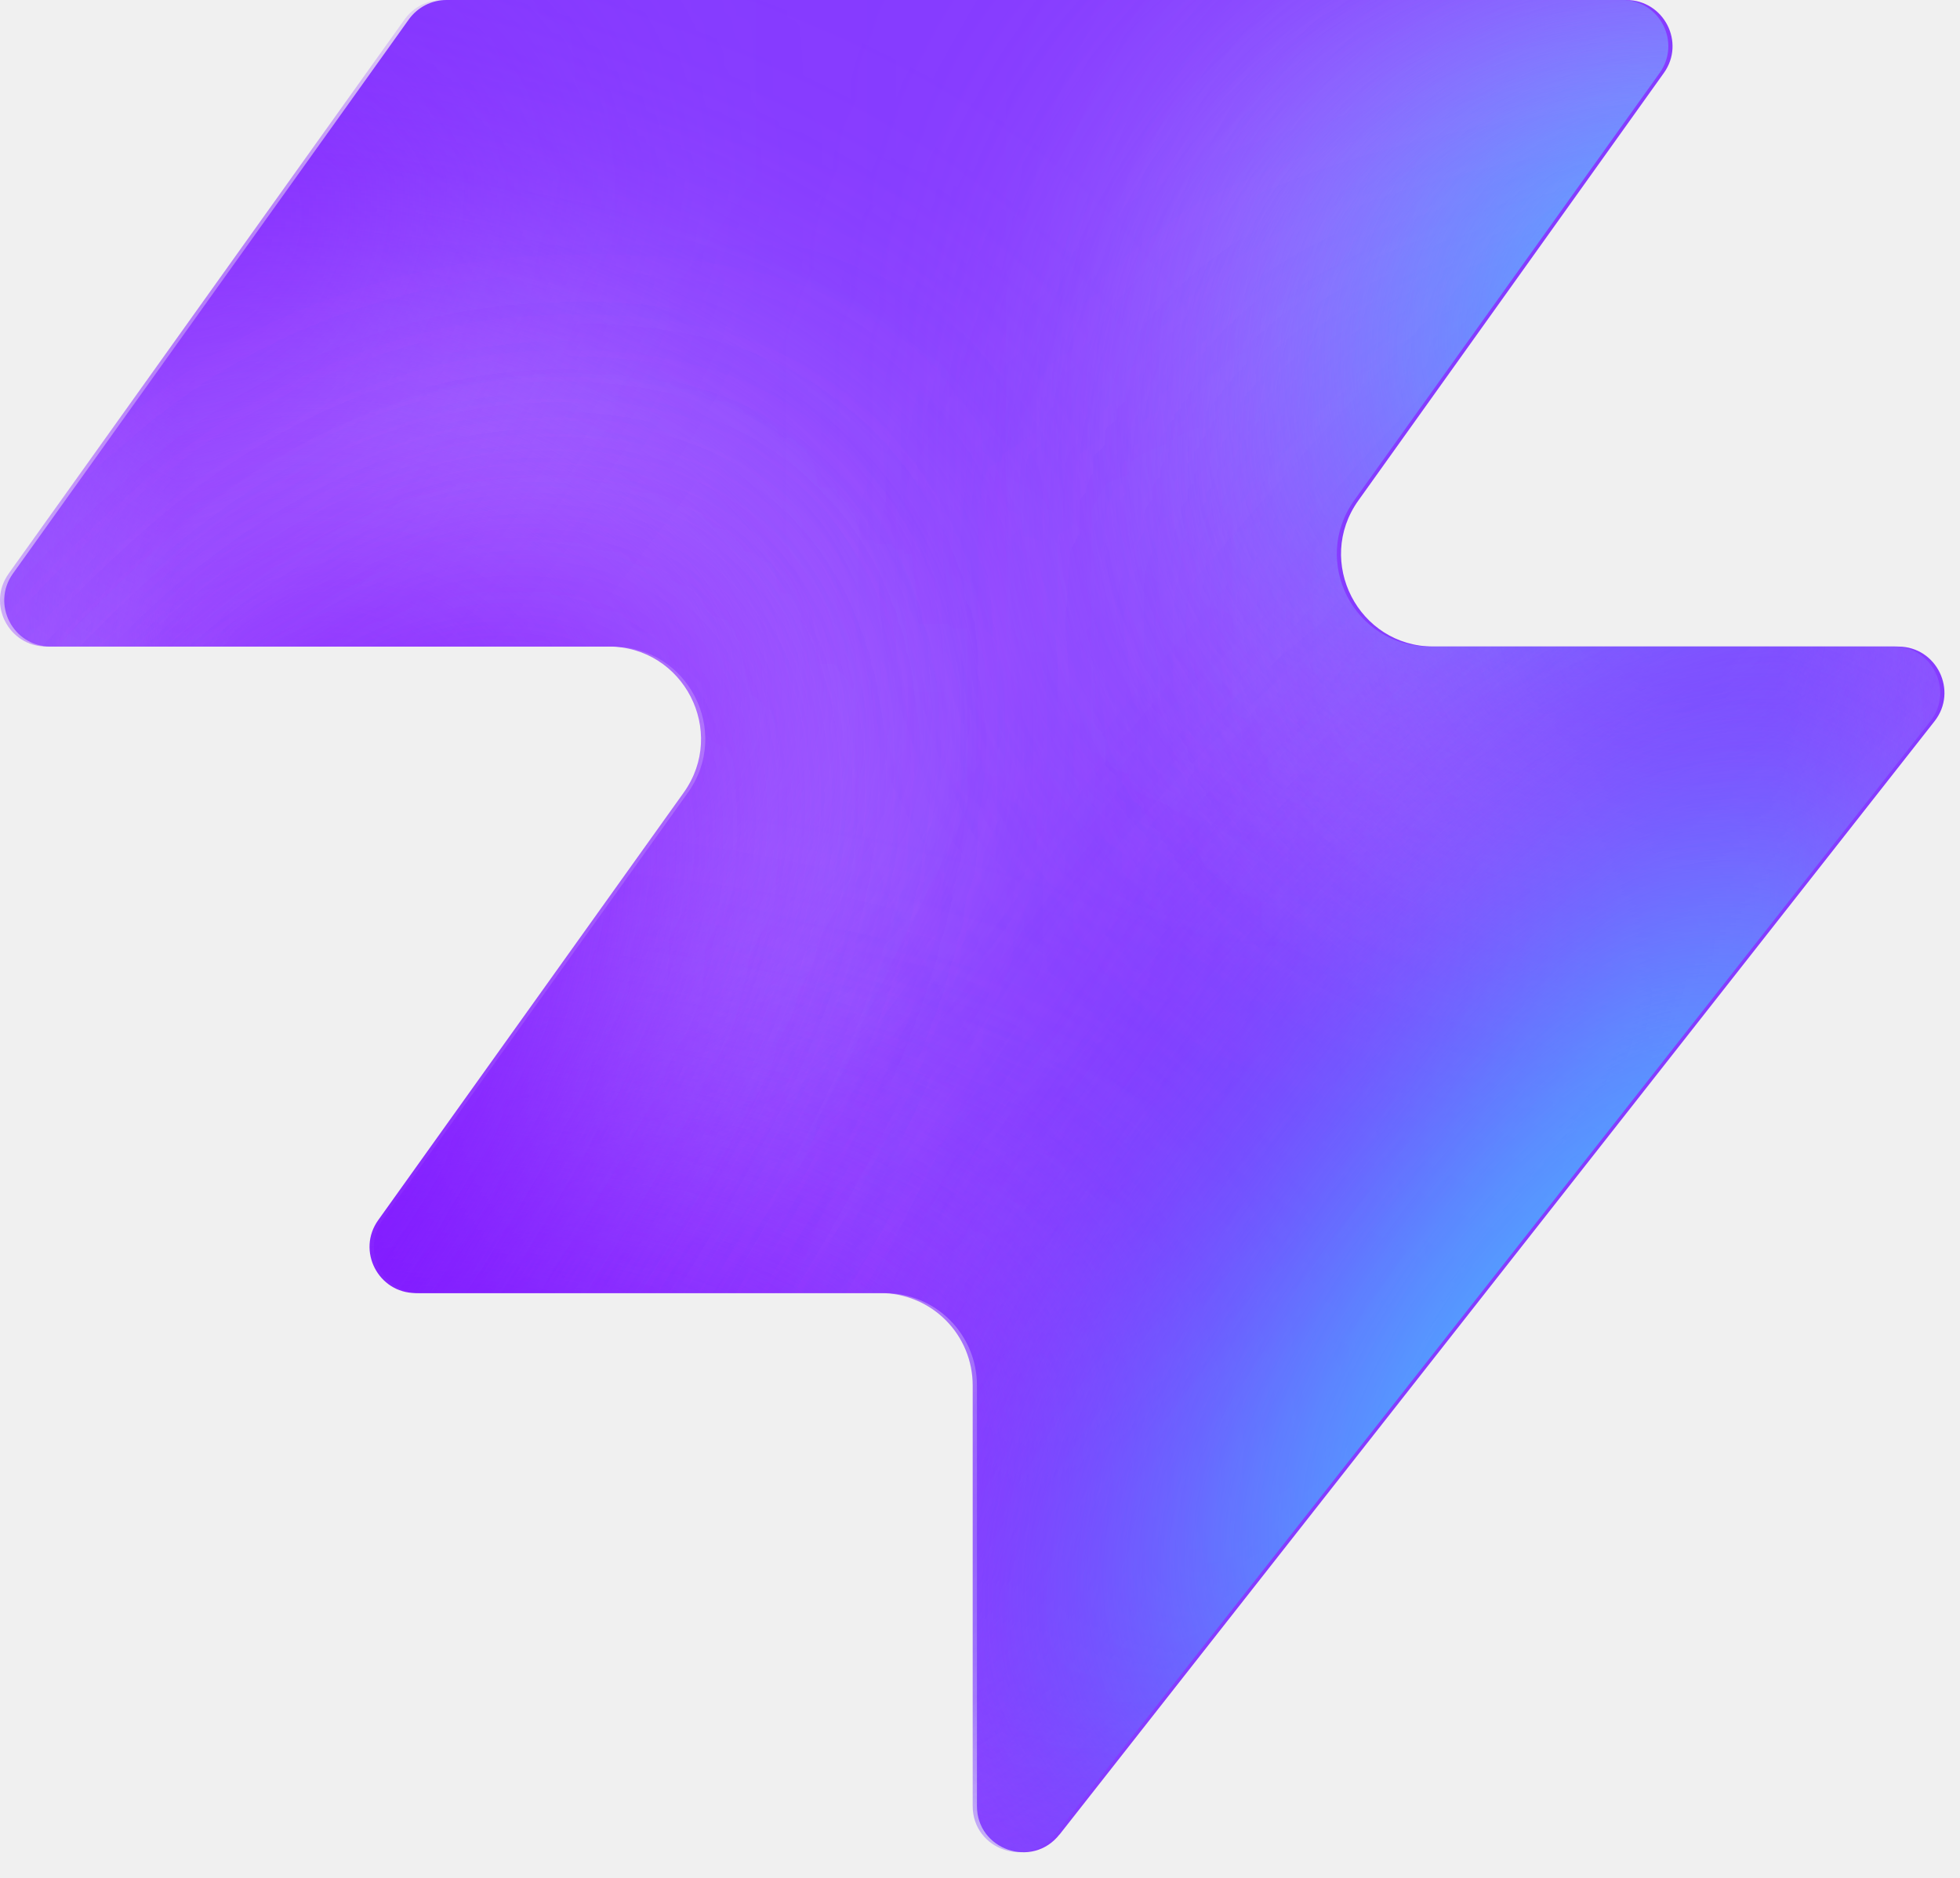
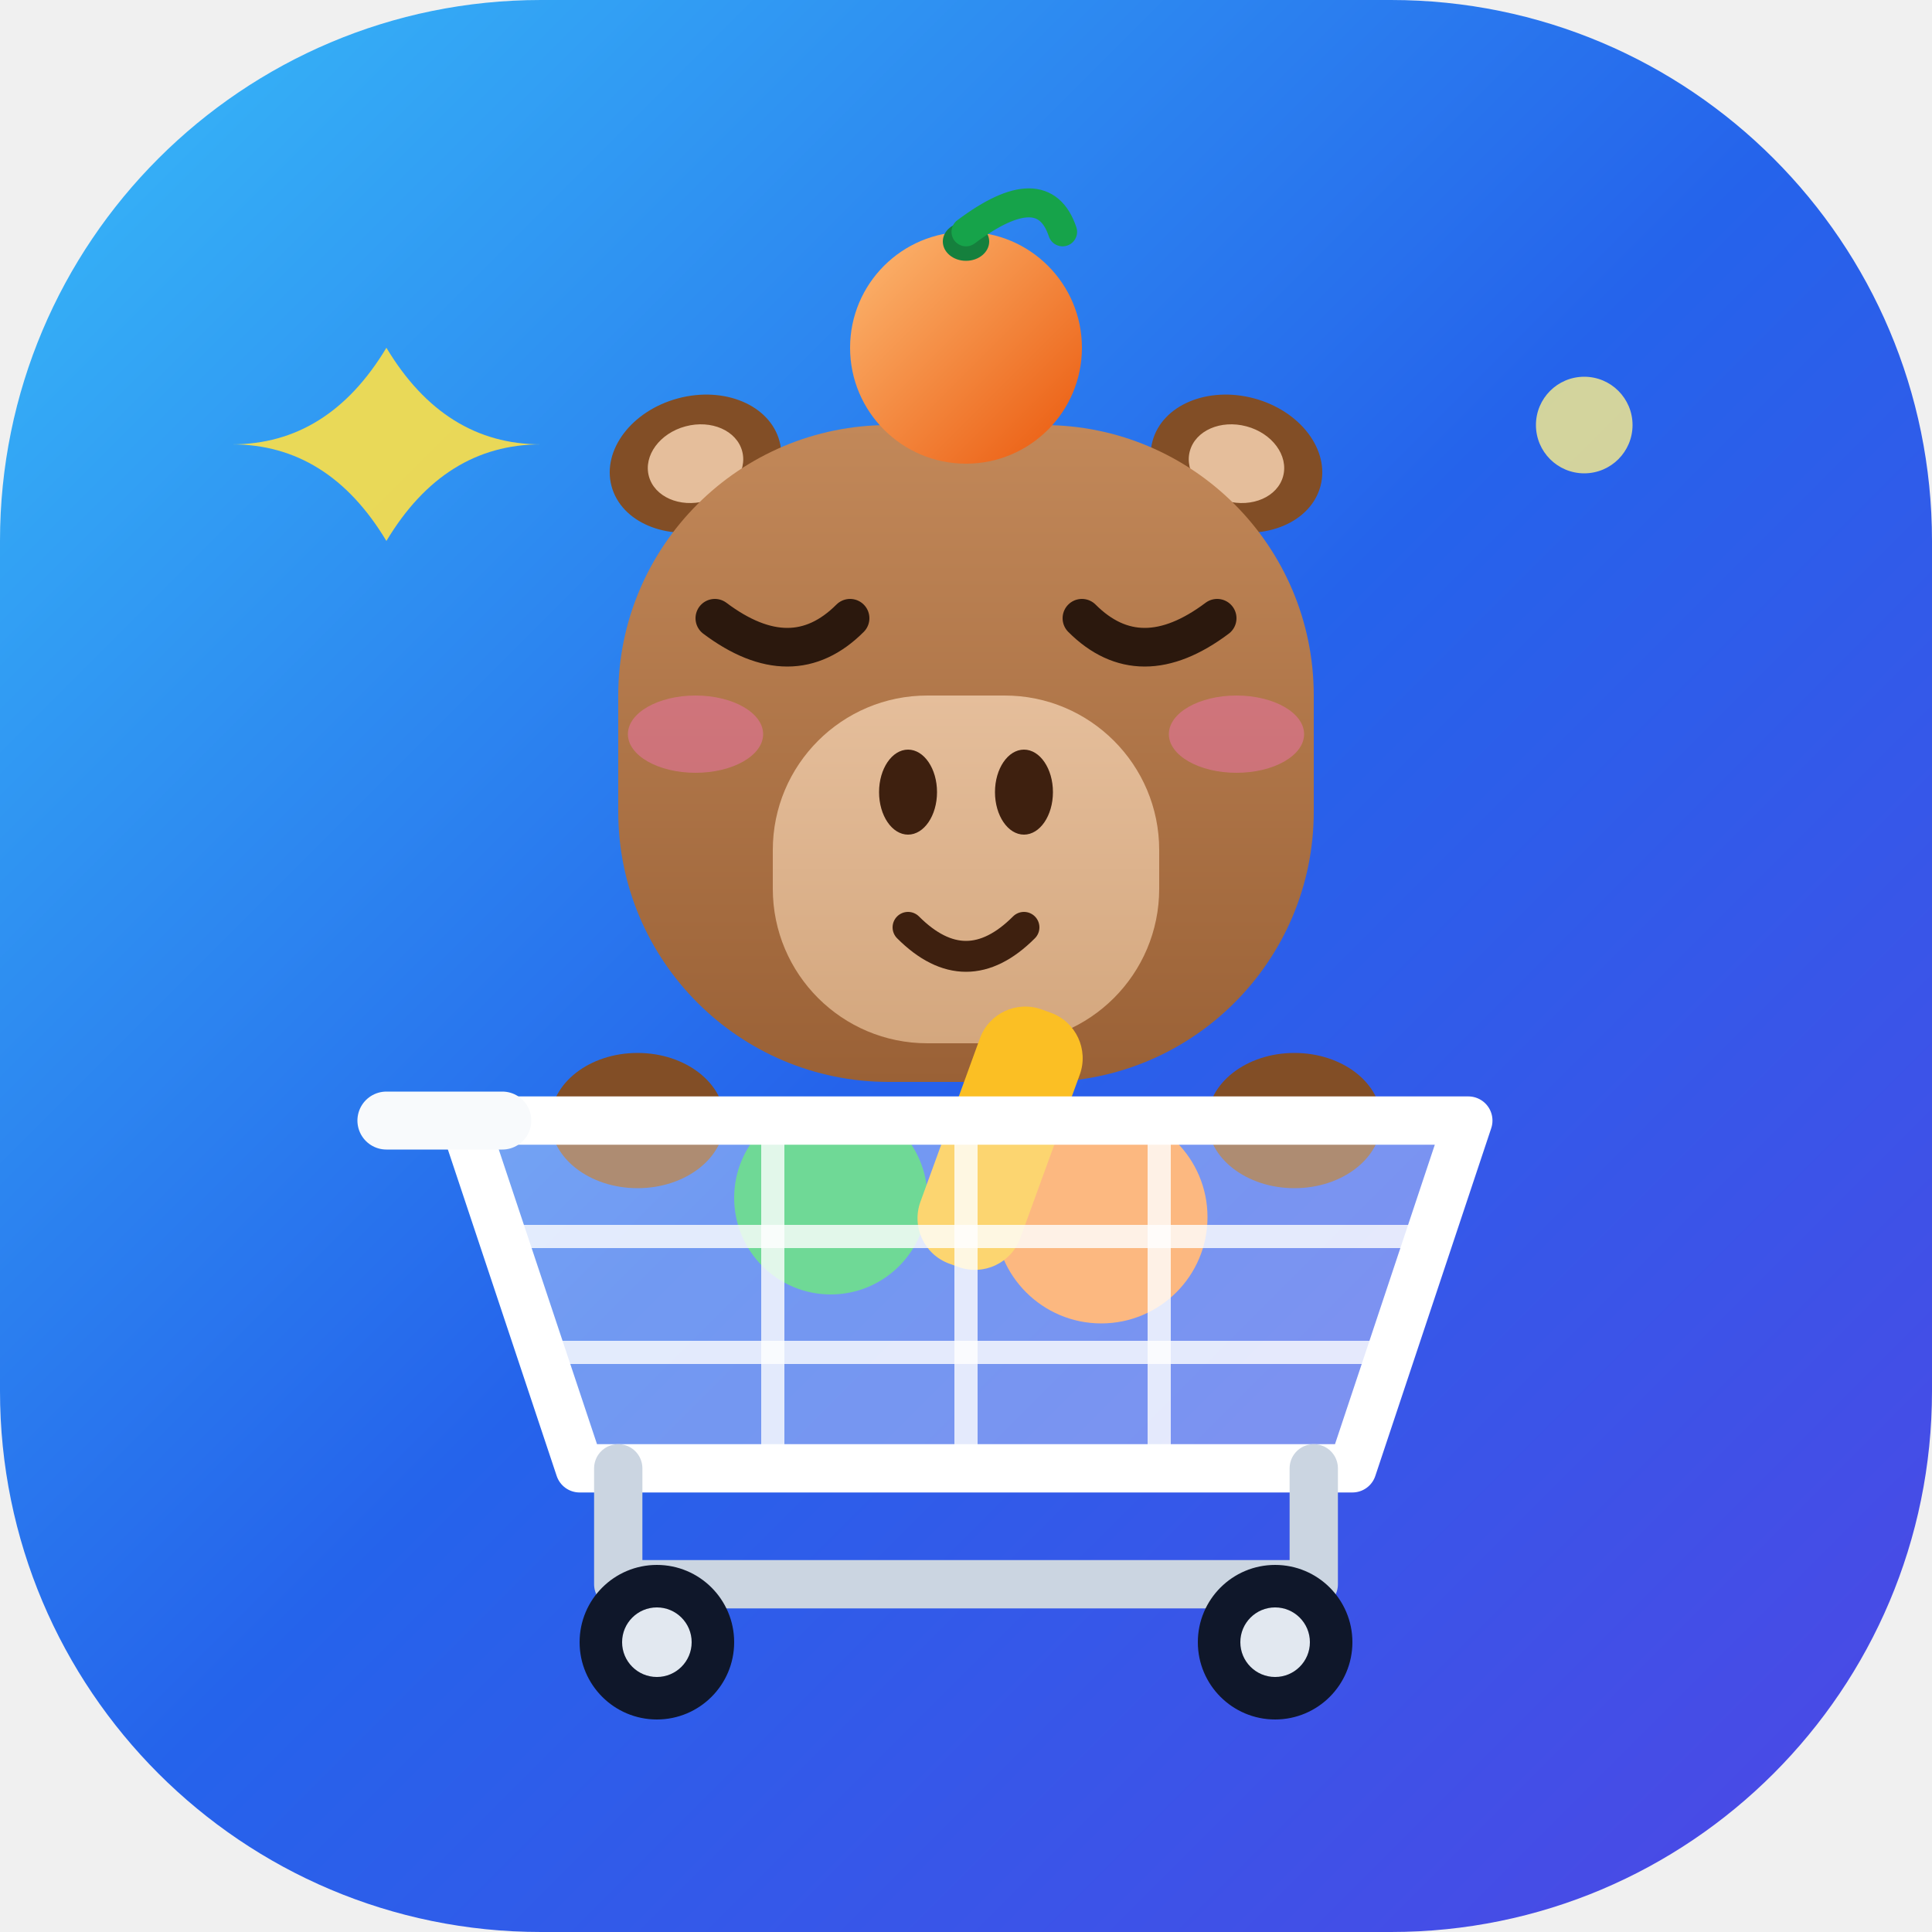
- <svg xmlns="http://www.w3.org/2000/svg" width="48" height="46" fill="none" viewBox="0 0 48 46">
-   <path fill="#863bff" d="M25.946 44.938c-.664.845-2.021.375-2.021-.698V33.937a2.26 2.26 0 0 0-2.262-2.262H10.287c-.92 0-1.456-1.04-.92-1.788l7.48-10.471c1.07-1.497 0-3.578-1.842-3.578H1.237c-.92 0-1.456-1.04-.92-1.788L10.013.474c.214-.297.556-.474.92-.474h28.894c.92 0 1.456 1.04.92 1.788l-7.48 10.471c-1.07 1.498 0 3.579 1.842 3.579h11.377c.943 0 1.473 1.088.89 1.83L25.947 44.94z" style="fill:#863bff;fill:color(display-p3 .525 .23 1);fill-opacity:1" />
-   <mask id="a" width="48" height="46" x="0" y="0" maskUnits="userSpaceOnUse" style="mask-type:alpha">
-     <path fill="#000" d="M25.842 44.938c-.664.844-2.021.375-2.021-.698V33.937a2.26 2.26 0 0 0-2.262-2.262H10.183c-.92 0-1.456-1.04-.92-1.788l7.48-10.471c1.07-1.498 0-3.579-1.842-3.579H1.133c-.92 0-1.456-1.04-.92-1.787L9.91.473c.214-.297.556-.474.92-.474h28.894c.92 0 1.456 1.04.92 1.788l-7.48 10.471c-1.07 1.498 0 3.578 1.842 3.578h11.377c.943 0 1.473 1.088.89 1.832L25.843 44.94z" style="fill:#000;fill-opacity:1" />
-   </mask>
-   <g mask="url(#a)">
-     <g filter="url(#b)">
-       <ellipse cx="5.508" cy="14.704" fill="#ede6ff" rx="5.508" ry="14.704" style="fill:#ede6ff;fill:color(display-p3 .927 .903 1);fill-opacity:1" transform="matrix(.00324 1 1 -.00324 -4.47 31.516)" />
-     </g>
-     <g filter="url(#c)">
-       <ellipse cx="10.399" cy="29.851" fill="#ede6ff" rx="10.399" ry="29.851" style="fill:#ede6ff;fill:color(display-p3 .927 .903 1);fill-opacity:1" transform="matrix(.00324 1 1 -.00324 -39.328 7.883)" />
-     </g>
-     <g filter="url(#d)">
-       <ellipse cx="5.508" cy="30.487" fill="#7e14ff" rx="5.508" ry="30.487" style="fill:#7e14ff;fill:color(display-p3 .492 .077 1);fill-opacity:1" transform="rotate(89.814 -25.913 -14.639)scale(1 -1)" />
-     </g>
-     <g filter="url(#e)">
-       <ellipse cx="5.508" cy="30.599" fill="#7e14ff" rx="5.508" ry="30.599" style="fill:#7e14ff;fill:color(display-p3 .492 .077 1);fill-opacity:1" transform="rotate(89.814 -32.644 -3.334)scale(1 -1)" />
-     </g>
-     <g filter="url(#f)">
-       <ellipse cx="5.508" cy="30.599" fill="#7e14ff" rx="5.508" ry="30.599" style="fill:#7e14ff;fill:color(display-p3 .492 .077 1);fill-opacity:1" transform="matrix(.00324 1 1 -.00324 -34.34 30.47)" />
-     </g>
-     <g filter="url(#g)">
-       <ellipse cx="14.072" cy="22.078" fill="#ede6ff" rx="14.072" ry="22.078" style="fill:#ede6ff;fill:color(display-p3 .927 .903 1);fill-opacity:1" transform="rotate(93.35 24.506 48.493)scale(-1 1)" />
-     </g>
-     <g filter="url(#h)">
-       <ellipse cx="3.47" cy="21.501" fill="#7e14ff" rx="3.47" ry="21.501" style="fill:#7e14ff;fill:color(display-p3 .492 .077 1);fill-opacity:1" transform="rotate(89.009 28.708 47.59)scale(-1 1)" />
-     </g>
-     <g filter="url(#i)">
-       <ellipse cx="3.47" cy="21.501" fill="#7e14ff" rx="3.47" ry="21.501" style="fill:#7e14ff;fill:color(display-p3 .492 .077 1);fill-opacity:1" transform="rotate(89.009 28.708 47.59)scale(-1 1)" />
-     </g>
-     <g filter="url(#j)">
-       <ellipse cx=".387" cy="8.972" fill="#7e14ff" rx="4.407" ry="29.108" style="fill:#7e14ff;fill:color(display-p3 .492 .077 1);fill-opacity:1" transform="rotate(39.51 .387 8.972)" />
-     </g>
-     <g filter="url(#k)">
-       <ellipse cx="47.523" cy="-6.092" fill="#7e14ff" rx="4.407" ry="29.108" style="fill:#7e14ff;fill:color(display-p3 .492 .077 1);fill-opacity:1" transform="rotate(37.892 47.523 -6.092)" />
-     </g>
-     <g filter="url(#l)">
-       <ellipse cx="41.412" cy="6.333" fill="#47bfff" rx="5.971" ry="9.665" style="fill:#47bfff;fill:color(display-p3 .28 .748 1);fill-opacity:1" transform="rotate(37.892 41.412 6.333)" />
-     </g>
-     <g filter="url(#m)">
-       <ellipse cx="-1.879" cy="38.332" fill="#7e14ff" rx="4.407" ry="29.108" style="fill:#7e14ff;fill:color(display-p3 .492 .077 1);fill-opacity:1" transform="rotate(37.892 -1.88 38.332)" />
-     </g>
-     <g filter="url(#n)">
-       <ellipse cx="-1.879" cy="38.332" fill="#7e14ff" rx="4.407" ry="29.108" style="fill:#7e14ff;fill:color(display-p3 .492 .077 1);fill-opacity:1" transform="rotate(37.892 -1.88 38.332)" />
-     </g>
-     <g filter="url(#o)">
-       <ellipse cx="35.651" cy="29.907" fill="#7e14ff" rx="4.407" ry="29.108" style="fill:#7e14ff;fill:color(display-p3 .492 .077 1);fill-opacity:1" transform="rotate(37.892 35.651 29.907)" />
-     </g>
-     <g filter="url(#p)">
-       <ellipse cx="38.418" cy="32.4" fill="#47bfff" rx="5.971" ry="15.297" style="fill:#47bfff;fill:color(display-p3 .28 .748 1);fill-opacity:1" transform="rotate(37.892 38.418 32.4)" />
-     </g>
-   </g>
+ <svg xmlns="http://www.w3.org/2000/svg" viewBox="0 0 100 100" width="100" height="100">
  <defs>
-     <filter id="b" width="60.045" height="41.654" x="-19.77" y="16.149" color-interpolation-filters="sRGB" filterUnits="userSpaceOnUse">
-       <feFlood flood-opacity="0" result="BackgroundImageFix" />
-       <feBlend in="SourceGraphic" in2="BackgroundImageFix" result="shape" />
-       <feGaussianBlur result="effect1_foregroundBlur_2002_17158" stdDeviation="7.659" />
-     </filter>
-     <filter id="c" width="90.34" height="51.437" x="-54.613" y="-7.533" color-interpolation-filters="sRGB" filterUnits="userSpaceOnUse">
-       <feFlood flood-opacity="0" result="BackgroundImageFix" />
-       <feBlend in="SourceGraphic" in2="BackgroundImageFix" result="shape" />
-       <feGaussianBlur result="effect1_foregroundBlur_2002_17158" stdDeviation="7.659" />
-     </filter>
-     <filter id="d" width="79.355" height="29.4" x="-49.64" y="2.03" color-interpolation-filters="sRGB" filterUnits="userSpaceOnUse">
-       <feFlood flood-opacity="0" result="BackgroundImageFix" />
-       <feBlend in="SourceGraphic" in2="BackgroundImageFix" result="shape" />
-       <feGaussianBlur result="effect1_foregroundBlur_2002_17158" stdDeviation="4.596" />
-     </filter>
-     <filter id="e" width="79.579" height="29.4" x="-45.045" y="20.029" color-interpolation-filters="sRGB" filterUnits="userSpaceOnUse">
-       <feFlood flood-opacity="0" result="BackgroundImageFix" />
-       <feBlend in="SourceGraphic" in2="BackgroundImageFix" result="shape" />
-       <feGaussianBlur result="effect1_foregroundBlur_2002_17158" stdDeviation="4.596" />
-     </filter>
-     <filter id="f" width="79.579" height="29.4" x="-43.513" y="21.178" color-interpolation-filters="sRGB" filterUnits="userSpaceOnUse">
-       <feFlood flood-opacity="0" result="BackgroundImageFix" />
-       <feBlend in="SourceGraphic" in2="BackgroundImageFix" result="shape" />
-       <feGaussianBlur result="effect1_foregroundBlur_2002_17158" stdDeviation="4.596" />
-     </filter>
-     <filter id="g" width="74.749" height="58.852" x="15.756" y="-17.901" color-interpolation-filters="sRGB" filterUnits="userSpaceOnUse">
-       <feFlood flood-opacity="0" result="BackgroundImageFix" />
-       <feBlend in="SourceGraphic" in2="BackgroundImageFix" result="shape" />
-       <feGaussianBlur result="effect1_foregroundBlur_2002_17158" stdDeviation="7.659" />
-     </filter>
-     <filter id="h" width="61.377" height="25.362" x="23.548" y="2.284" color-interpolation-filters="sRGB" filterUnits="userSpaceOnUse">
-       <feFlood flood-opacity="0" result="BackgroundImageFix" />
-       <feBlend in="SourceGraphic" in2="BackgroundImageFix" result="shape" />
-       <feGaussianBlur result="effect1_foregroundBlur_2002_17158" stdDeviation="4.596" />
-     </filter>
-     <filter id="i" width="61.377" height="25.362" x="23.548" y="2.284" color-interpolation-filters="sRGB" filterUnits="userSpaceOnUse">
-       <feFlood flood-opacity="0" result="BackgroundImageFix" />
-       <feBlend in="SourceGraphic" in2="BackgroundImageFix" result="shape" />
-       <feGaussianBlur result="effect1_foregroundBlur_2002_17158" stdDeviation="4.596" />
-     </filter>
-     <filter id="j" width="56.045" height="63.649" x="-27.636" y="-22.853" color-interpolation-filters="sRGB" filterUnits="userSpaceOnUse">
-       <feFlood flood-opacity="0" result="BackgroundImageFix" />
-       <feBlend in="SourceGraphic" in2="BackgroundImageFix" result="shape" />
-       <feGaussianBlur result="effect1_foregroundBlur_2002_17158" stdDeviation="4.596" />
-     </filter>
-     <filter id="k" width="54.814" height="64.646" x="20.116" y="-38.415" color-interpolation-filters="sRGB" filterUnits="userSpaceOnUse">
-       <feFlood flood-opacity="0" result="BackgroundImageFix" />
-       <feBlend in="SourceGraphic" in2="BackgroundImageFix" result="shape" />
-       <feGaussianBlur result="effect1_foregroundBlur_2002_17158" stdDeviation="4.596" />
-     </filter>
-     <filter id="l" width="33.541" height="35.313" x="24.641" y="-11.323" color-interpolation-filters="sRGB" filterUnits="userSpaceOnUse">
-       <feFlood flood-opacity="0" result="BackgroundImageFix" />
-       <feBlend in="SourceGraphic" in2="BackgroundImageFix" result="shape" />
-       <feGaussianBlur result="effect1_foregroundBlur_2002_17158" stdDeviation="4.596" />
-     </filter>
-     <filter id="m" width="54.814" height="64.646" x="-29.286" y="6.009" color-interpolation-filters="sRGB" filterUnits="userSpaceOnUse">
-       <feFlood flood-opacity="0" result="BackgroundImageFix" />
-       <feBlend in="SourceGraphic" in2="BackgroundImageFix" result="shape" />
-       <feGaussianBlur result="effect1_foregroundBlur_2002_17158" stdDeviation="4.596" />
-     </filter>
-     <filter id="n" width="54.814" height="64.646" x="-29.286" y="6.009" color-interpolation-filters="sRGB" filterUnits="userSpaceOnUse">
-       <feFlood flood-opacity="0" result="BackgroundImageFix" />
-       <feBlend in="SourceGraphic" in2="BackgroundImageFix" result="shape" />
-       <feGaussianBlur result="effect1_foregroundBlur_2002_17158" stdDeviation="4.596" />
-     </filter>
-     <filter id="o" width="54.814" height="64.646" x="8.244" y="-2.416" color-interpolation-filters="sRGB" filterUnits="userSpaceOnUse">
-       <feFlood flood-opacity="0" result="BackgroundImageFix" />
-       <feBlend in="SourceGraphic" in2="BackgroundImageFix" result="shape" />
-       <feGaussianBlur result="effect1_foregroundBlur_2002_17158" stdDeviation="4.596" />
-     </filter>
-     <filter id="p" width="39.409" height="43.623" x="18.713" y="10.588" color-interpolation-filters="sRGB" filterUnits="userSpaceOnUse">
-       <feFlood flood-opacity="0" result="BackgroundImageFix" />
-       <feBlend in="SourceGraphic" in2="BackgroundImageFix" result="shape" />
-       <feGaussianBlur result="effect1_foregroundBlur_2002_17158" stdDeviation="4.596" />
-     </filter>
+     <linearGradient id="bgGrad" x1="0%" y1="0%" x2="100%" y2="100%">
+       <stop offset="0%" stop-color="#38BDF8" />
+       <stop offset="50%" stop-color="#2563EB" />
+       <stop offset="100%" stop-color="#4F46E5" />
+     </linearGradient>
+     <linearGradient id="furGrad" x1="0%" y1="0%" x2="0%" y2="100%">
+       <stop offset="0%" stop-color="#C28859" />
+       <stop offset="100%" stop-color="#9A6136" />
+     </linearGradient>
+     <linearGradient id="muzzleGrad" x1="0%" y1="0%" x2="0%" y2="100%">
+       <stop offset="0%" stop-color="#E5BE9B" />
+       <stop offset="100%" stop-color="#D4A77E" />
+     </linearGradient>
+     <linearGradient id="orangeGrad" x1="0%" y1="0%" x2="100%" y2="100%">
+       <stop offset="0%" stop-color="#FDBA74" />
+       <stop offset="100%" stop-color="#EA580C" />
+     </linearGradient>
  </defs>
+   <rect width="100" height="100" rx="28" fill="url(#bgGrad)" />
+   <path d="M 20 18 Q 23 23 28 23 Q 23 23 20 28 Q 17 23 12 23 Q 17 23 20 18 Z" fill="#FDE047" opacity="0.9" />
+   <circle cx="82" cy="22" r="2.5" fill="#FEF08A" opacity="0.8" />
+   <ellipse cx="36" cy="24" rx="4.5" ry="3.5" fill="#824E26" transform="rotate(-15 36 24)" />
+   <ellipse cx="64" cy="24" rx="4.5" ry="3.5" fill="#824E26" transform="rotate(15 64 24)" />
+   <ellipse cx="36" cy="24" rx="2.5" ry="2" fill="#E5BE9B" transform="rotate(-15 36 24)" />
+   <ellipse cx="64" cy="24" rx="2.5" ry="2" fill="#E5BE9B" transform="rotate(15 64 24)" />
+   <rect x="32" y="22" width="36" height="34" rx="14" fill="url(#furGrad)" />
+   <path d="M 37 32 Q 41 35 44 32" stroke="#2B180D" stroke-width="2" stroke-linecap="round" fill="none" />
+   <path d="M 56 32 Q 59 35 63 32" stroke="#2B180D" stroke-width="2" stroke-linecap="round" fill="none" />
+   <ellipse cx="36" cy="38" rx="3.5" ry="2" fill="#F472B6" opacity="0.45" />
+   <ellipse cx="64" cy="38" rx="3.5" ry="2" fill="#F472B6" opacity="0.45" />
+   <rect x="40" y="36" width="20" height="18" rx="8" fill="url(#muzzleGrad)" />
+   <ellipse cx="47" cy="41" rx="1.5" ry="2.2" fill="#3E200F" />
+   <ellipse cx="53" cy="41" rx="1.5" ry="2.2" fill="#3E200F" />
+   <path d="M 47 48 Q 50 51 53 48" stroke="#3E200F" stroke-width="1.6" stroke-linecap="round" fill="none" />
+   <circle cx="50" cy="18" r="6" fill="url(#orangeGrad)" />
+   <ellipse cx="50" cy="12.5" rx="1.2" ry="1" fill="#15803D" />
+   <path d="M 50 12 Q 54 9 55 12" stroke="#16A34A" stroke-width="1.5" stroke-linecap="round" fill="none" />
+   <ellipse cx="33" cy="58" rx="4.5" ry="3.5" fill="#824E26" />
+   <ellipse cx="67" cy="58" rx="4.5" ry="3.5" fill="#824E26" />
+   <circle cx="43" cy="62" r="5" fill="#22C55E" />
+   <circle cx="57" cy="63" r="5.5" fill="#FB923C" />
+   <rect x="49" y="52" width="5.5" height="14" rx="2.5" fill="#FBBF24" transform="rotate(20 52 59)" />
+   <path d="M 24 58 L 76 58 L 70 76 L 30 76 Z" fill="rgba(255, 255, 255, 0.35)" stroke="#FFFFFF" stroke-width="2.5" stroke-linejoin="round" />
+   <line x1="26" y1="64" x2="74" y2="64" stroke="#FFFFFF" stroke-width="1.2" opacity="0.8" />
+   <line x1="28" y1="70" x2="72" y2="70" stroke="#FFFFFF" stroke-width="1.2" opacity="0.8" />
+   <line x1="40" y1="58" x2="40" y2="76" stroke="#FFFFFF" stroke-width="1.2" opacity="0.8" />
+   <line x1="50" y1="58" x2="50" y2="76" stroke="#FFFFFF" stroke-width="1.2" opacity="0.8" />
+   <line x1="60" y1="58" x2="60" y2="76" stroke="#FFFFFF" stroke-width="1.2" opacity="0.8" />
+   <line x1="20" y1="58" x2="26" y2="58" stroke="#F8FAFC" stroke-width="3" stroke-linecap="round" />
+   <path d="M 32 76 L 32 82 L 68 82 L 68 76" stroke="#CBD5E1" stroke-width="2.5" stroke-linecap="round" stroke-linejoin="round" fill="none" />
+   <circle cx="34" cy="85" r="4" fill="#0F172A" />
+   <circle cx="34" cy="85" r="1.8" fill="#E2E8F0" />
+   <circle cx="66" cy="85" r="4" fill="#0F172A" />
+   <circle cx="66" cy="85" r="1.8" fill="#E2E8F0" />
</svg>
